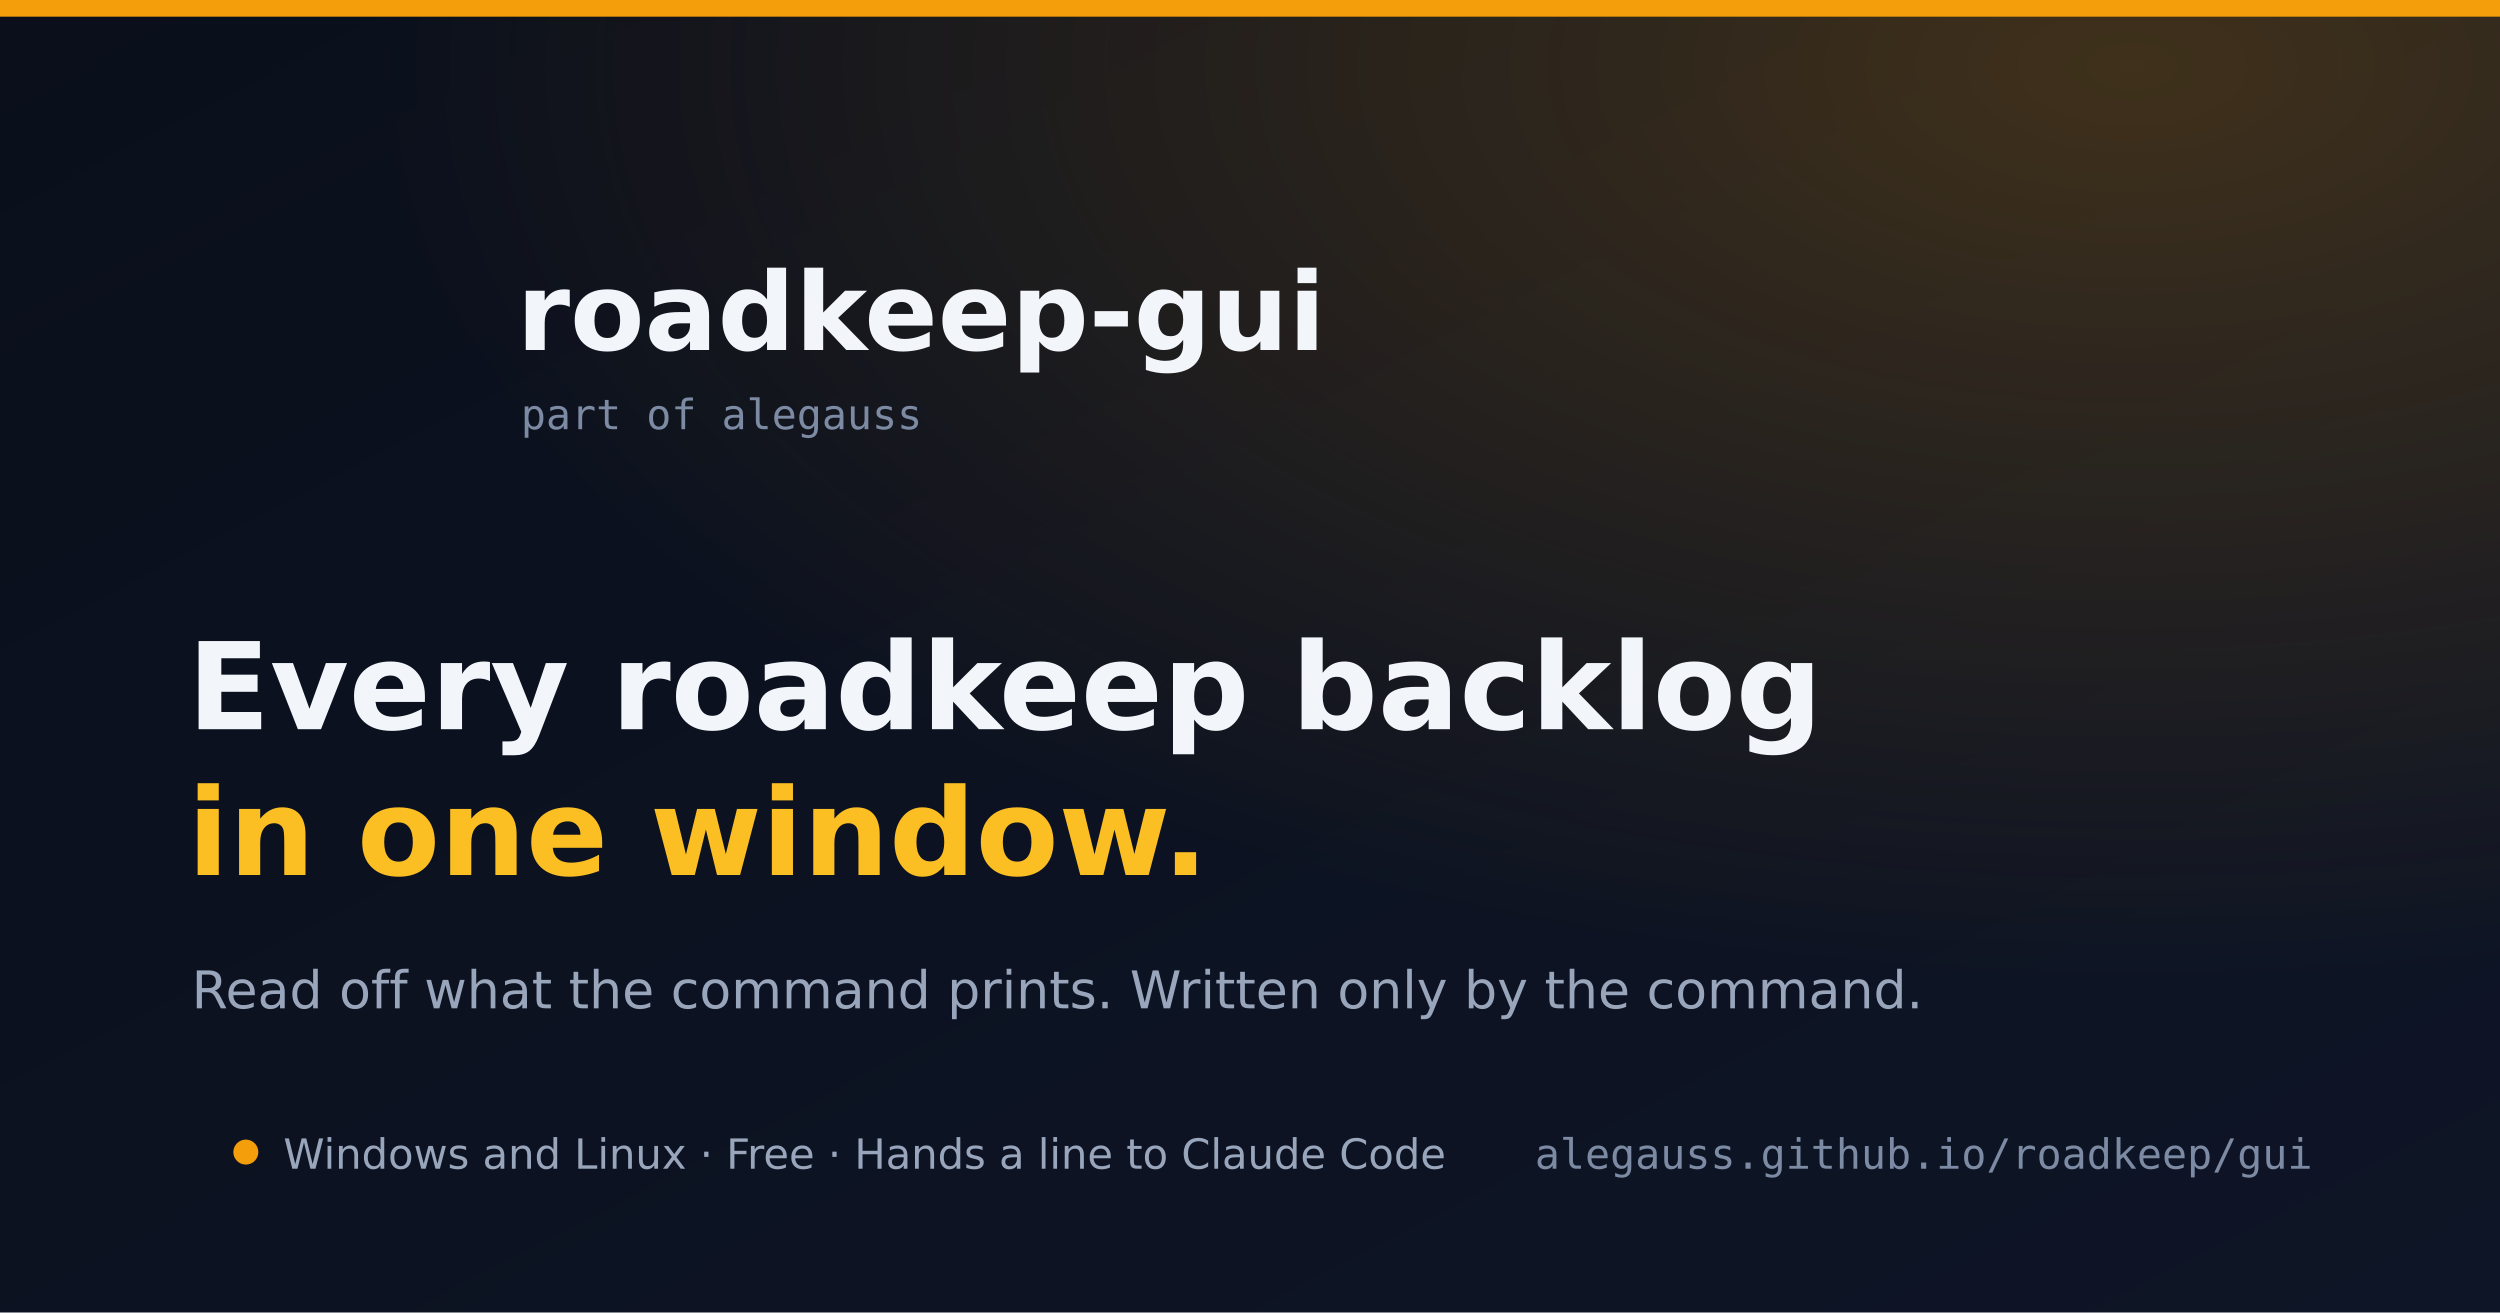
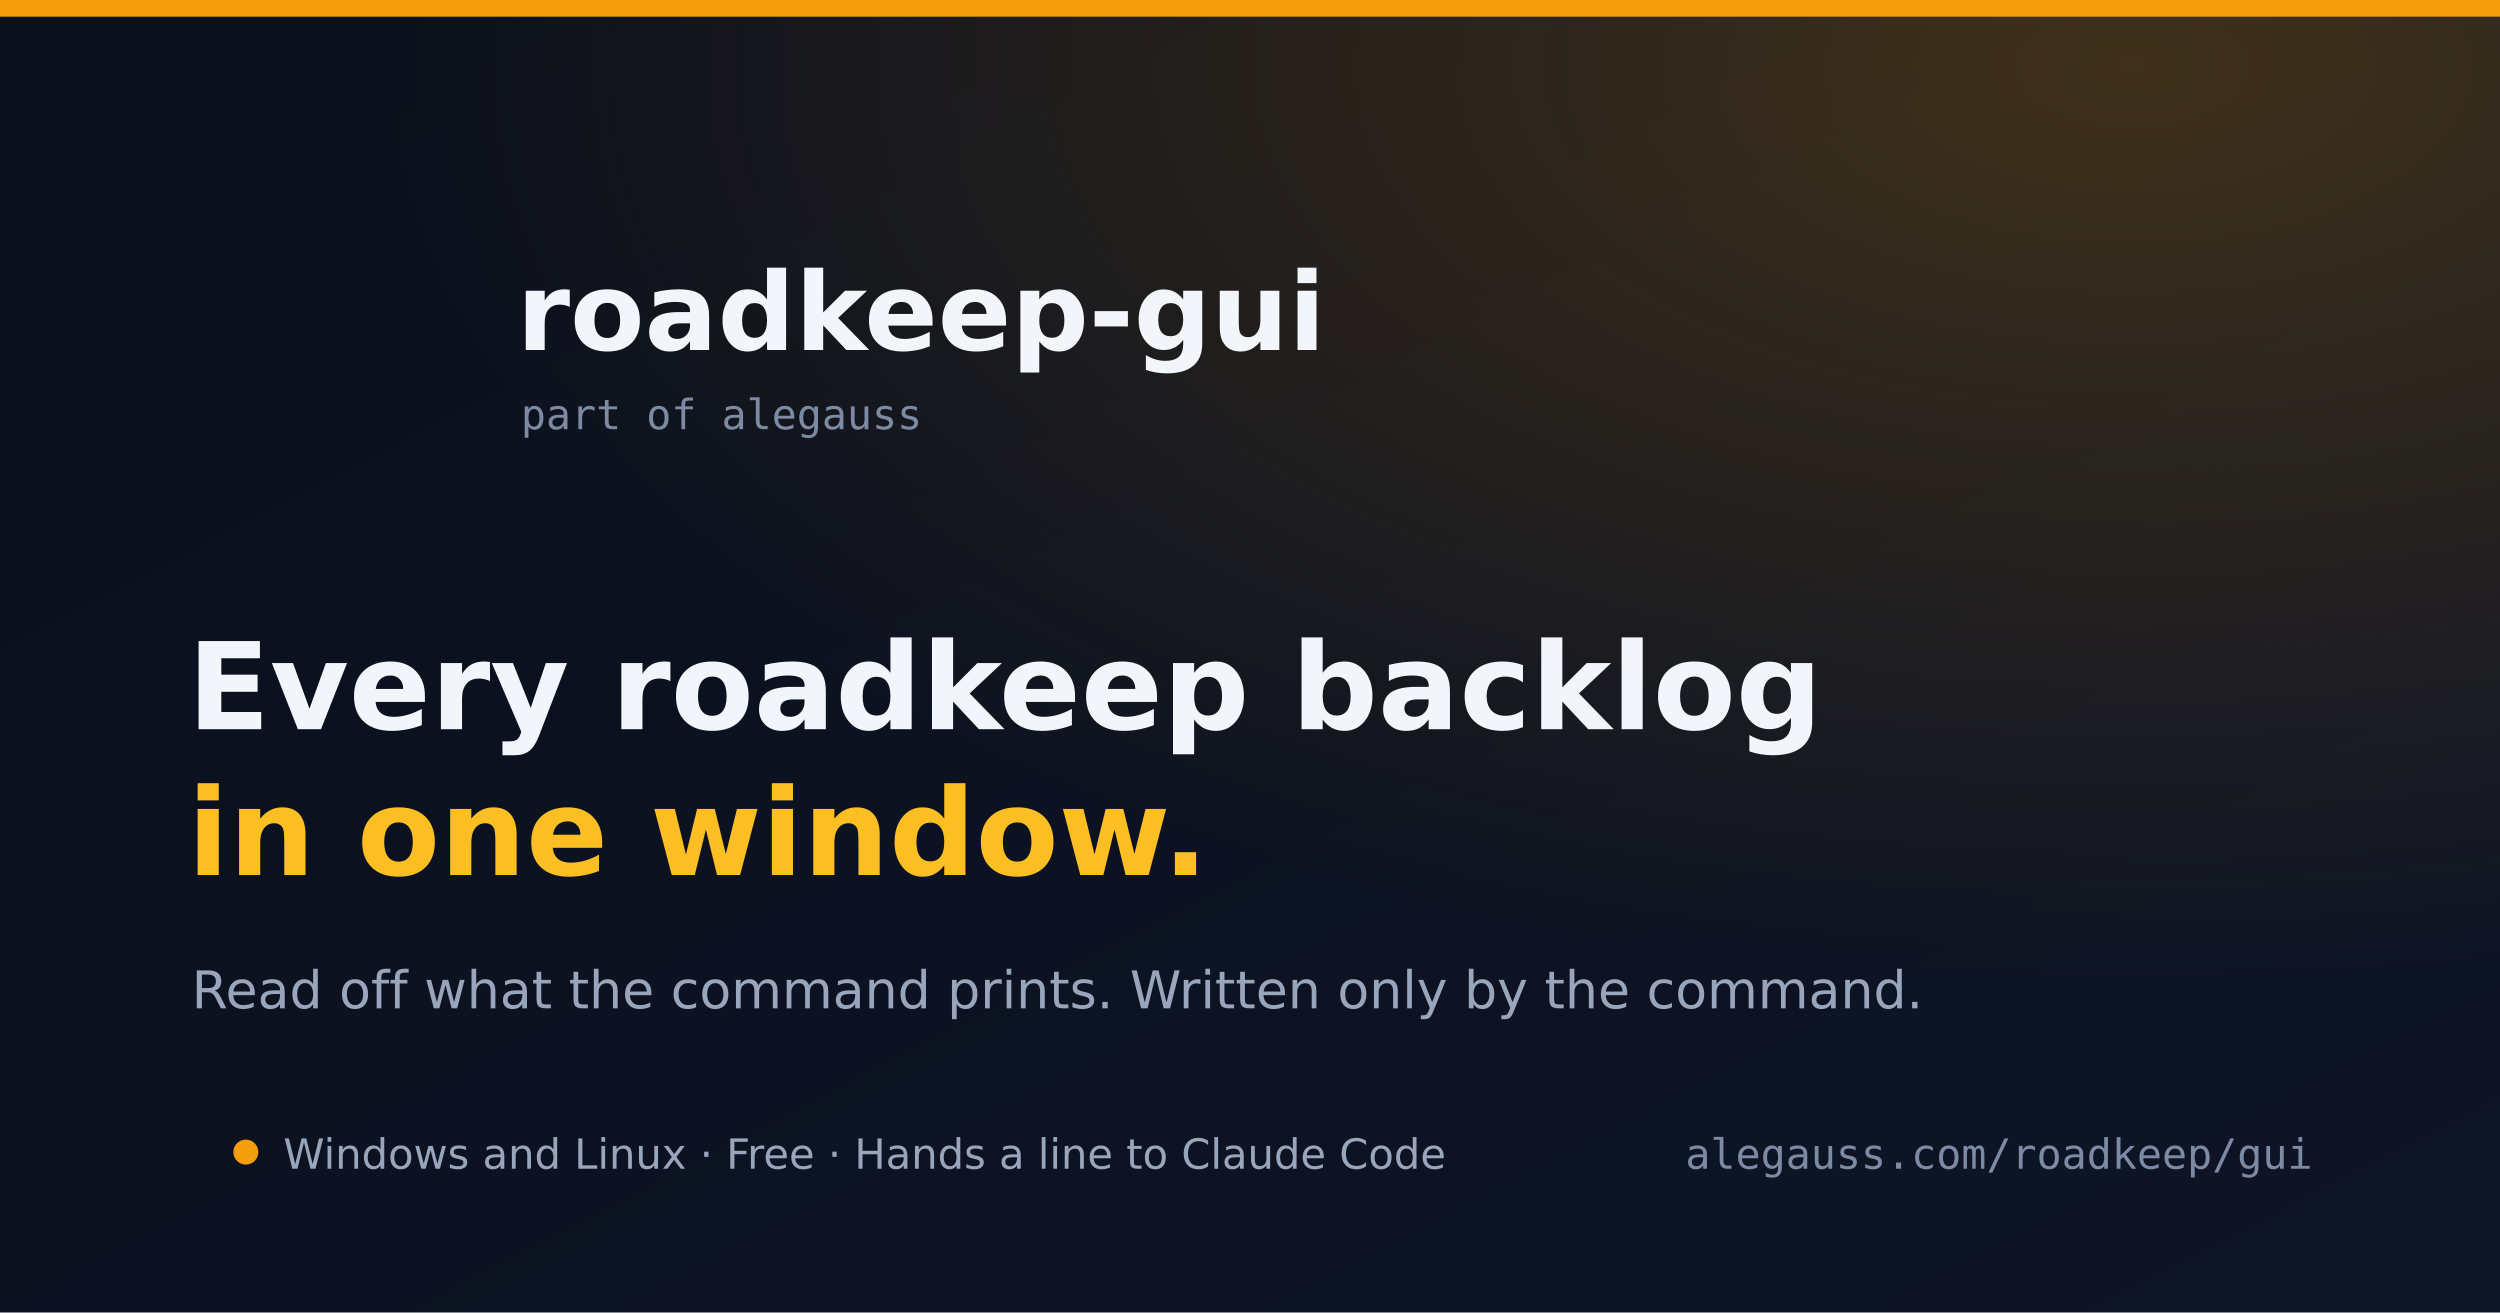
<svg xmlns="http://www.w3.org/2000/svg" width="1200" height="630" viewBox="0 0 1200 630" role="img" aria-label="roadkeep-gui: every roadkeep backlog on this machine, in one window">
  <defs>
    <linearGradient id="rk-bg" x1="0" y1="0" x2="1" y2="1">
      <stop offset="0" stop-color="#0a0f1b" />
      <stop offset="1" stop-color="#0e1526" />
    </linearGradient>
    <radialGradient id="rk-glow" cx="0.85" cy="0.05" r="0.7">
      <stop offset="0" stop-color="#f59e0b" stop-opacity="0.22" />
      <stop offset="1" stop-color="#f59e0b" stop-opacity="0" />
    </radialGradient>
  </defs>
  <rect width="1200" height="630" fill="url(#rk-bg)" />
  <rect width="1200" height="630" fill="url(#rk-glow)" />
  <rect x="0" y="0" width="1200" height="8" fill="#f59e0b" />

  
  {{mark}}

  <text x="248" y="168" font-family="DejaVu Sans, sans-serif" font-size="52" font-weight="bold" fill="#f2f6fb">roadkeep-gui</text>
  <text x="250" y="206" font-family="DejaVu Sans Mono, monospace" font-size="20" fill="#7c8aa3">part of alegauss</text>
  <text x="90" y="350" font-family="DejaVu Sans, sans-serif" font-size="58" font-weight="bold" fill="#f2f6fb">Every roadkeep backlog</text>
  <text x="90" y="420" font-family="DejaVu Sans, sans-serif" font-size="58" font-weight="bold" fill="#fbbf24">in one window.</text>
  <text x="92" y="484" font-family="DejaVu Sans, sans-serif" font-size="25" fill="#98a5bb">Read off what the command prints. Written only by the command.</text>
  <rect x="90" y="530" width="{{chip-width}}" height="46" rx="23" fill="#131b2d" stroke="#232f49" />
  <circle cx="118" cy="553" r="6" fill="#f59e0b" />
  <text id="chip" x="136" y="561" font-family="DejaVu Sans, sans-serif" font-size="20" fill="#98a5bb">Windows and Linux · Free · Hands a line to Claude Code</text>
-   <text x="1110" y="561" text-anchor="end" font-family="DejaVu Sans Mono, monospace" font-size="20" fill="#7c8aa3">alegauss.github.io/roadkeep/gui</text>
+   <text x="1110" y="561" text-anchor="end" font-family="DejaVu Sans Mono, monospace" font-size="20" fill="#7c8aa3">alegauss.com/roadkeep/gui</text>
</svg>
